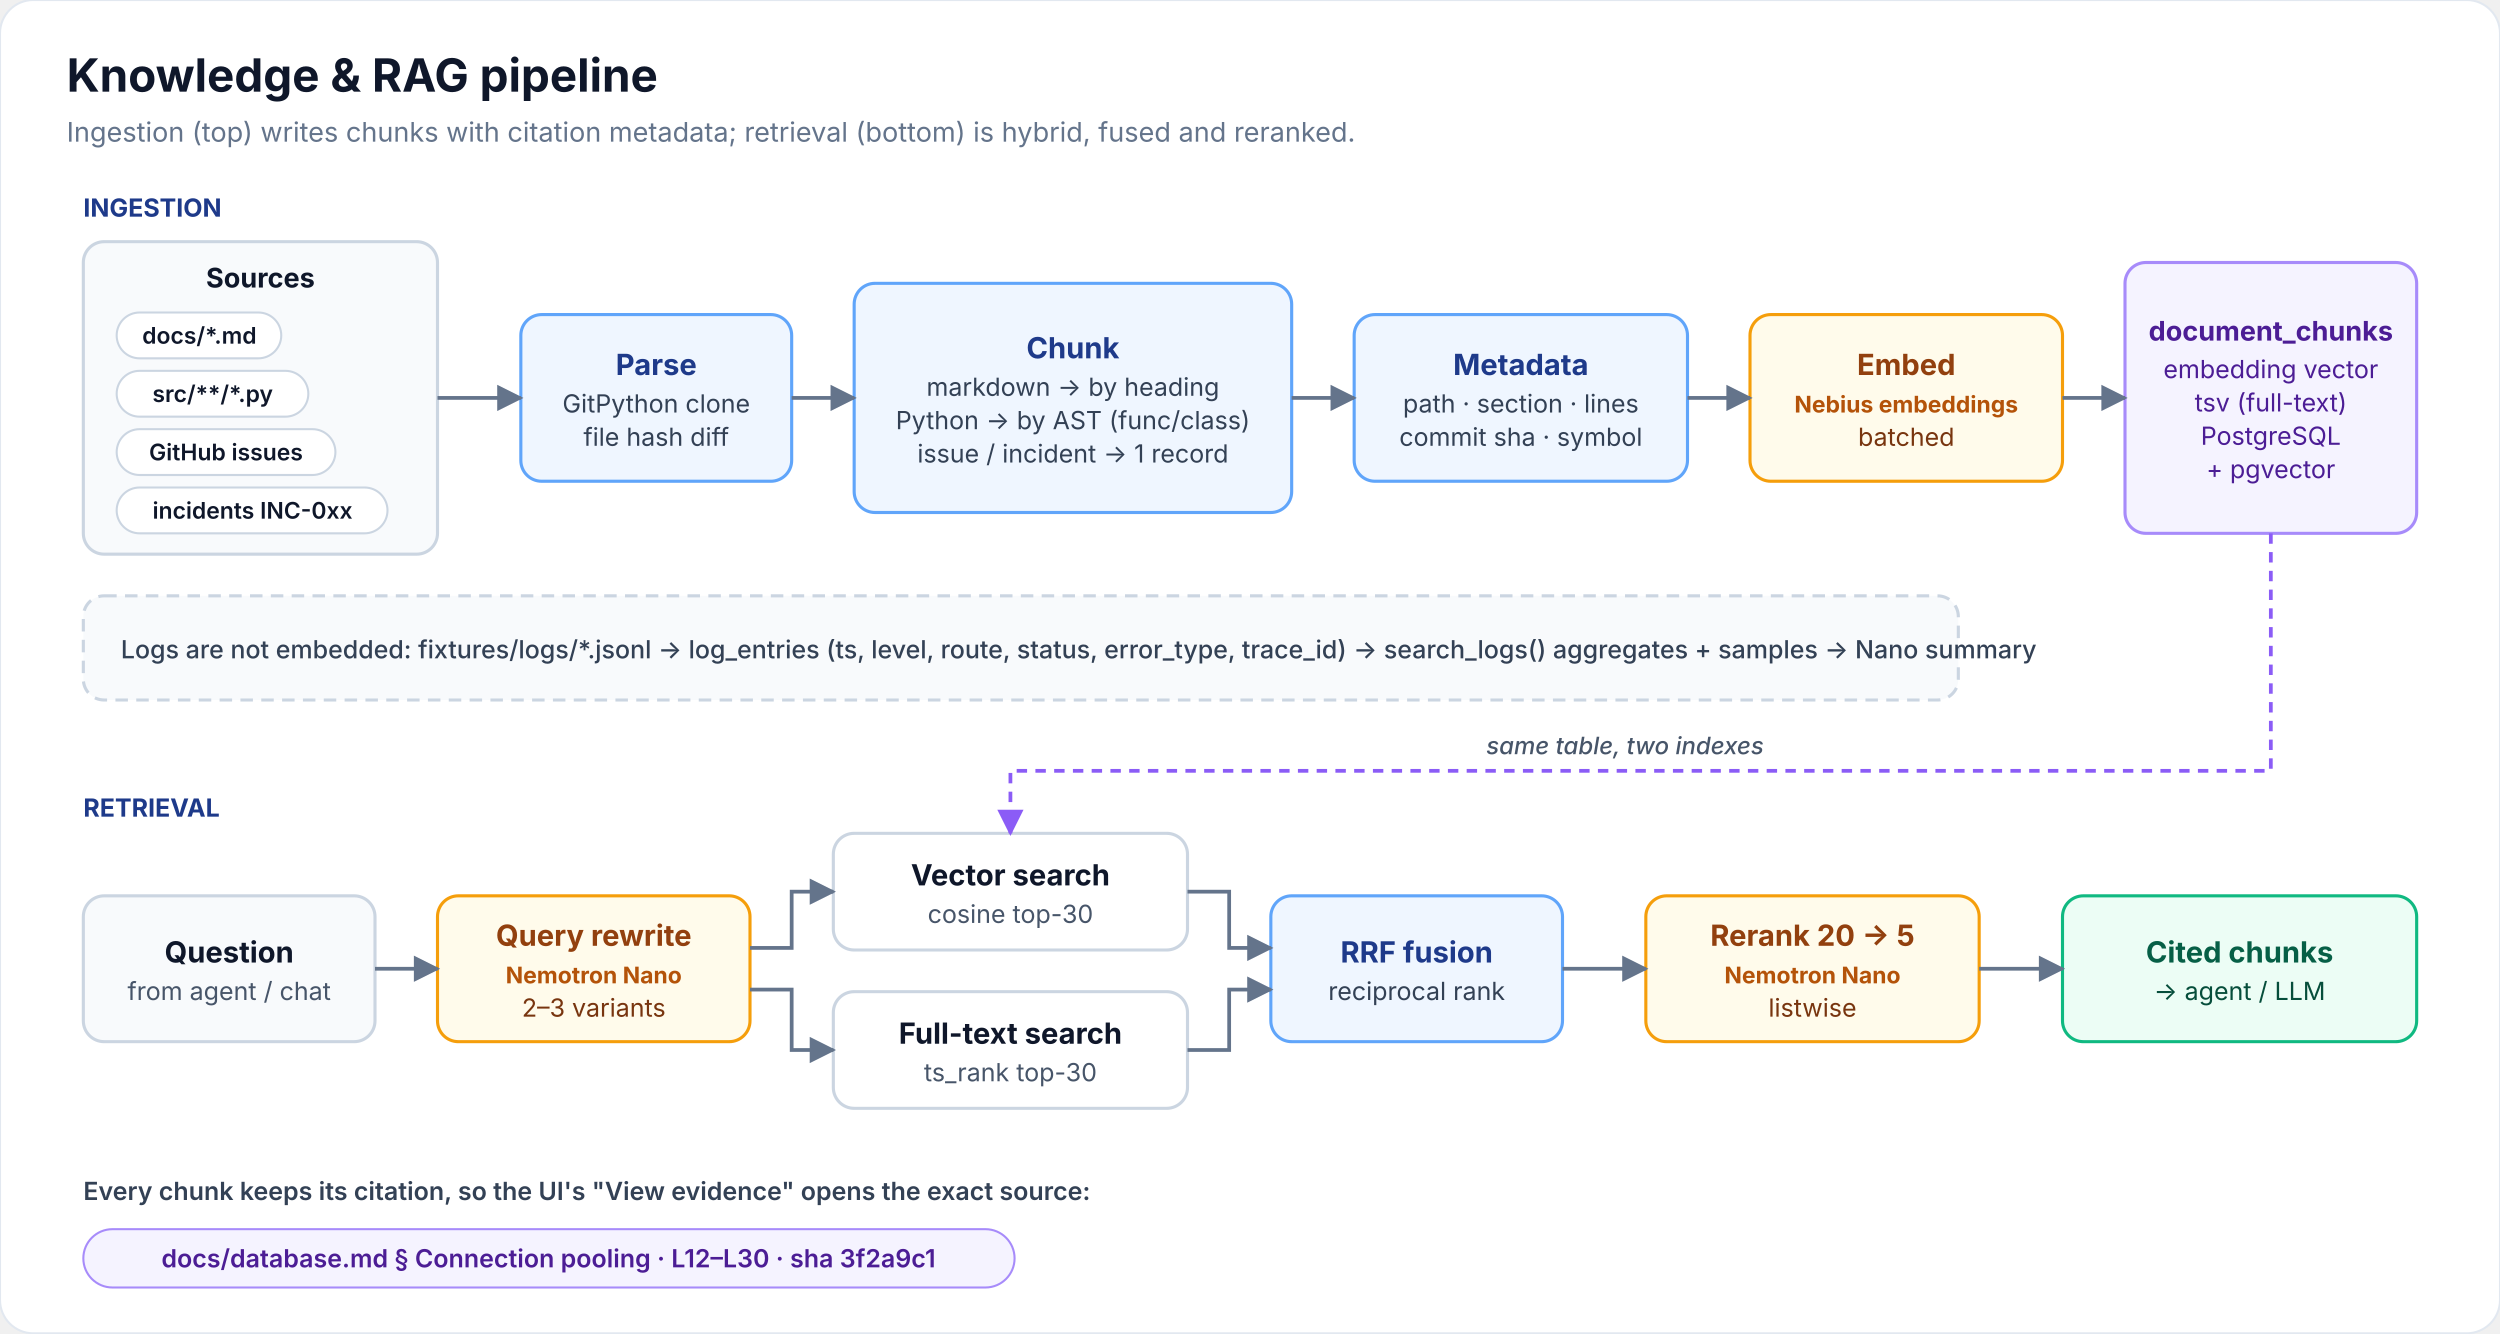
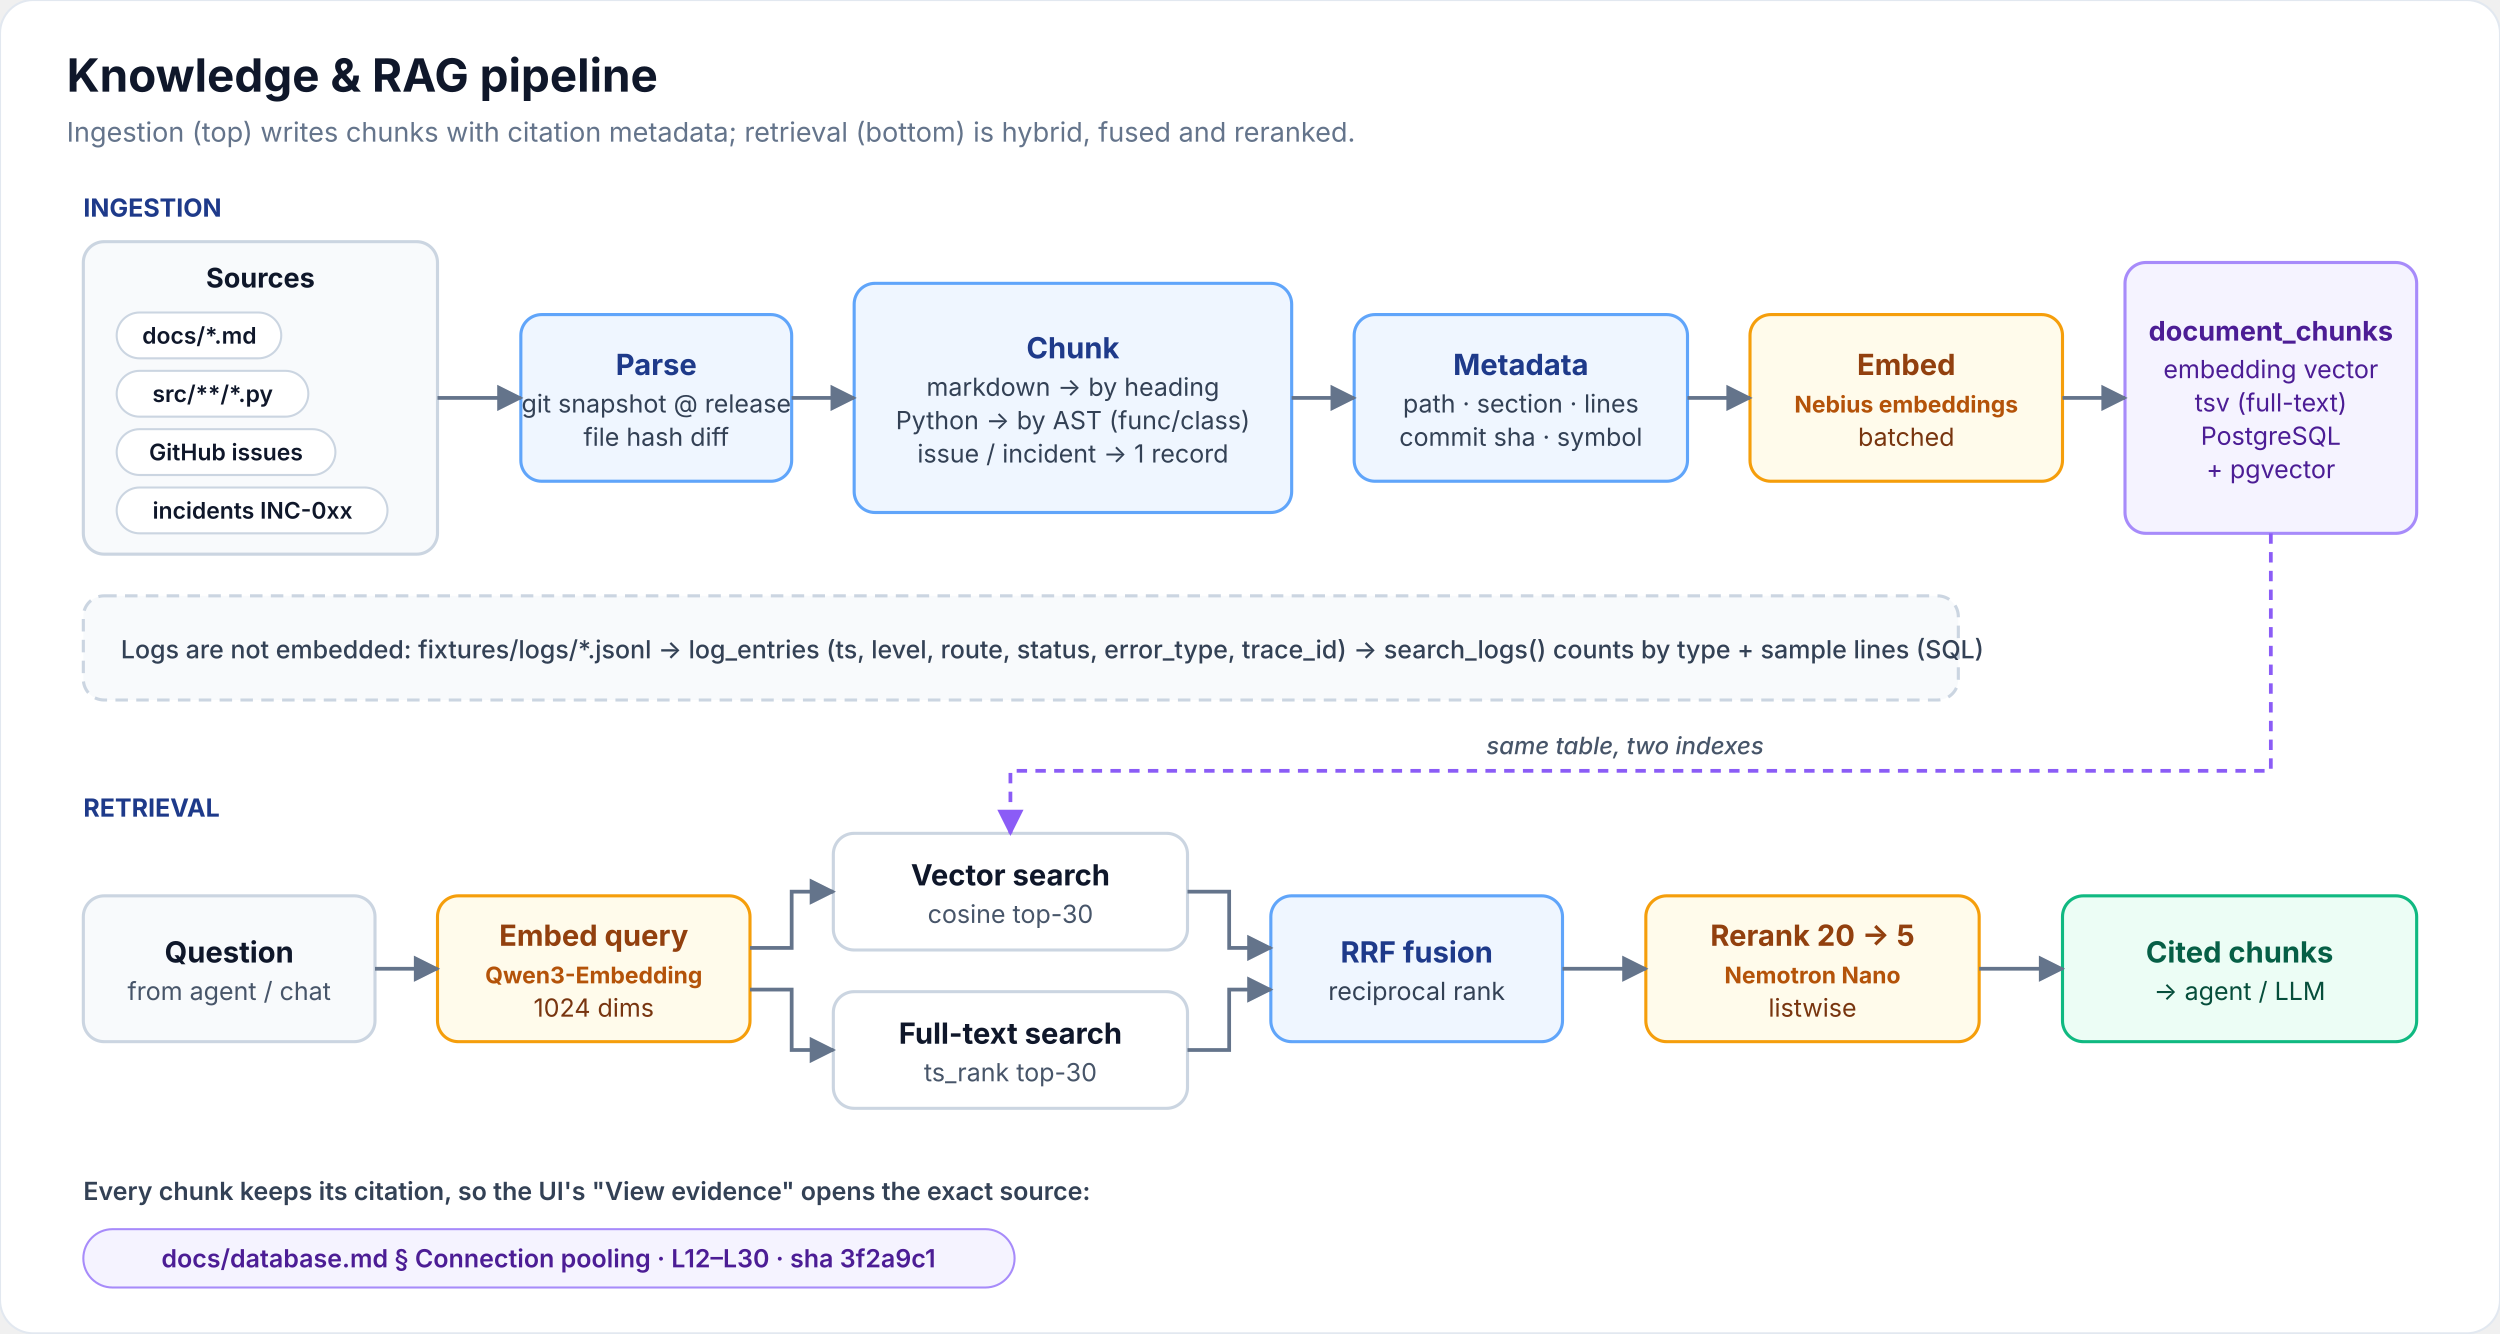
<svg xmlns="http://www.w3.org/2000/svg" width="1200" height="640" viewBox="0 0 1200 640">
  <defs>
    <marker id="a" viewBox="0 0 10 10" refX="9" refY="5" markerWidth="7" markerHeight="7" orient="auto-start-reverse">
      <path d="M0,0 L10,5 L0,10 z" fill="#64748b" />
    </marker>
    <marker id="g" viewBox="0 0 10 10" refX="9" refY="5" markerWidth="7" markerHeight="7" orient="auto-start-reverse">
      <path d="M0,0 L10,5 L0,10 z" fill="#10b981" />
    </marker>
    <marker id="r" viewBox="0 0 10 10" refX="9" refY="5" markerWidth="7" markerHeight="7" orient="auto-start-reverse">
      <path d="M0,0 L10,5 L0,10 z" fill="#ef4444" />
    </marker>
    <marker id="y" viewBox="0 0 10 10" refX="9" refY="5" markerWidth="7" markerHeight="7" orient="auto-start-reverse">
      <path d="M0,0 L10,5 L0,10 z" fill="#f59e0b" />
    </marker>
    <marker id="v" viewBox="0 0 10 10" refX="9" refY="5" markerWidth="7" markerHeight="7" orient="auto-start-reverse">
      <path d="M0,0 L10,5 L0,10 z" fill="#8b5cf6" />
    </marker>
  </defs>
  <rect width="1200" height="640" rx="16" fill="#ffffff" stroke="#e2e8f0" />
  <text x="32" y="44" font-family="Inter,'Segoe UI',Helvetica,Arial,sans-serif" font-size="22" font-weight="700" fill="#0f172a" text-anchor="start">Knowledge &amp; RAG pipeline</text>
  <text x="32" y="68" font-family="Inter,'Segoe UI',Helvetica,Arial,sans-serif" font-size="13" font-weight="400" fill="#64748b" text-anchor="start">Ingestion (top) writes chunks with citation metadata; retrieval (bottom) is hybrid, fused and reranked.</text>
  <text x="40" y="104" font-family="Inter,'Segoe UI',Helvetica,Arial,sans-serif" font-size="12" font-weight="700" fill="#1e3a8a" text-anchor="start">INGESTION</text>
  <rect x="40" y="116" width="170" height="150" rx="10" fill="#f8fafc" stroke="#cbd5e1" stroke-width="1.5" />
  <text x="125" y="138" font-family="Inter,'Segoe UI',Helvetica,Arial,sans-serif" font-size="13" font-weight="700" fill="#0f172a" text-anchor="middle">Sources</text>
  <rect x="56" y="150" width="79" height="22" rx="11.0" fill="#ffffff" stroke="#cbd5e1" />
  <text x="95.71" y="164.96" font-family="Inter,'Segoe UI',Helvetica,Arial,sans-serif" font-size="11" font-weight="600" fill="#0f172a" text-anchor="middle">docs/*.md</text>
  <rect x="56" y="178" width="92" height="22" rx="11.0" fill="#ffffff" stroke="#cbd5e1" />
  <text x="102.09" y="192.96" font-family="Inter,'Segoe UI',Helvetica,Arial,sans-serif" font-size="11" font-weight="600" fill="#0f172a" text-anchor="middle">src/**/*.py</text>
  <rect x="56" y="206" width="105" height="22" rx="11.0" fill="#ffffff" stroke="#cbd5e1" />
  <text x="108.47" y="220.96" font-family="Inter,'Segoe UI',Helvetica,Arial,sans-serif" font-size="11" font-weight="600" fill="#0f172a" text-anchor="middle">GitHub issues</text>
  <rect x="56" y="234" width="130" height="22" rx="11.0" fill="#ffffff" stroke="#cbd5e1" />
  <text x="121.23" y="248.96" font-family="Inter,'Segoe UI',Helvetica,Arial,sans-serif" font-size="11" font-weight="600" fill="#0f172a" text-anchor="middle">incidents INC-0xx</text>
  <rect x="250" y="151" width="130" height="80" rx="10" fill="#eff6ff" stroke="#60a5fa" stroke-width="1.5" />
  <text x="315.0" y="180.0" font-family="Inter,'Segoe UI',Helvetica,Arial,sans-serif" font-size="14" font-weight="700" fill="#1e3a8a" text-anchor="middle">Parse</text>
-   <text x="315.0" y="198.0" font-family="Inter,'Segoe UI',Helvetica,Arial,sans-serif" font-size="12" font-weight="400" fill="#334155" text-anchor="middle">GitPython clone</text>
+   <text x="315.0" y="198.0" font-family="Inter,'Segoe UI',Helvetica,Arial,sans-serif" font-size="12" font-weight="400" fill="#334155" text-anchor="middle">git snapshot @ release</text>
  <text x="315.0" y="214.0" font-family="Inter,'Segoe UI',Helvetica,Arial,sans-serif" font-size="12" font-weight="400" fill="#334155" text-anchor="middle">file hash diff</text>
  <rect x="410" y="136" width="210" height="110" rx="10" fill="#eff6ff" stroke="#60a5fa" stroke-width="1.5" />
  <text x="515.0" y="172.0" font-family="Inter,'Segoe UI',Helvetica,Arial,sans-serif" font-size="14" font-weight="700" fill="#1e3a8a" text-anchor="middle">Chunk</text>
  <text x="515.0" y="190.0" font-family="Inter,'Segoe UI',Helvetica,Arial,sans-serif" font-size="12" font-weight="400" fill="#334155" text-anchor="middle">markdown → by heading</text>
  <text x="515.0" y="206.0" font-family="Inter,'Segoe UI',Helvetica,Arial,sans-serif" font-size="12" font-weight="400" fill="#334155" text-anchor="middle">Python → by AST (func/class)</text>
  <text x="515.0" y="222.0" font-family="Inter,'Segoe UI',Helvetica,Arial,sans-serif" font-size="12" font-weight="400" fill="#334155" text-anchor="middle">issue / incident → 1 record</text>
  <rect x="650" y="151" width="160" height="80" rx="10" fill="#eff6ff" stroke="#60a5fa" stroke-width="1.5" />
  <text x="730.0" y="180.0" font-family="Inter,'Segoe UI',Helvetica,Arial,sans-serif" font-size="14" font-weight="700" fill="#1e3a8a" text-anchor="middle">Metadata</text>
  <text x="730.0" y="198.0" font-family="Inter,'Segoe UI',Helvetica,Arial,sans-serif" font-size="12" font-weight="400" fill="#334155" text-anchor="middle">path · section · lines</text>
  <text x="730.0" y="214.0" font-family="Inter,'Segoe UI',Helvetica,Arial,sans-serif" font-size="12" font-weight="400" fill="#334155" text-anchor="middle">commit sha · symbol</text>
  <rect x="840" y="151" width="150" height="80" rx="10" fill="#fffbeb" stroke="#f59e0b" stroke-width="1.5" />
  <text x="915.0" y="180.0" font-family="Inter,'Segoe UI',Helvetica,Arial,sans-serif" font-size="14" font-weight="700" fill="#92400e" text-anchor="middle">Embed</text>
  <text x="915.0" y="198.0" font-family="Inter,'Segoe UI',Helvetica,Arial,sans-serif" font-size="11" font-weight="700" fill="#b45309" text-anchor="middle">Nebius embeddings</text>
  <text x="915.0" y="214.0" font-family="Inter,'Segoe UI',Helvetica,Arial,sans-serif" font-size="12" font-weight="400" fill="#78350f" text-anchor="middle">batched</text>
  <rect x="1020" y="126" width="140" height="130" rx="10" fill="#f5f3ff" stroke="#a78bfa" stroke-width="1.5" />
  <text x="1090.0" y="163.5" font-family="Inter,'Segoe UI',Helvetica,Arial,sans-serif" font-size="13" font-weight="700" fill="#4c1d95" text-anchor="middle">document_chunks</text>
  <text x="1090.0" y="181.5" font-family="Inter,'Segoe UI',Helvetica,Arial,sans-serif" font-size="12" font-weight="400" fill="#4c1d95" text-anchor="middle">embedding vector</text>
  <text x="1090.0" y="197.5" font-family="Inter,'Segoe UI',Helvetica,Arial,sans-serif" font-size="12" font-weight="400" fill="#4c1d95" text-anchor="middle">tsv (full-text)</text>
  <text x="1090.0" y="213.5" font-family="Inter,'Segoe UI',Helvetica,Arial,sans-serif" font-size="12" font-weight="400" fill="#4c1d95" text-anchor="middle">PostgreSQL</text>
  <text x="1090.0" y="229.5" font-family="Inter,'Segoe UI',Helvetica,Arial,sans-serif" font-size="12" font-weight="400" fill="#4c1d95" text-anchor="middle">+ pgvector</text>
  <path d="M210,191 L250,191" fill="none" stroke="#64748b" stroke-width="1.8" marker-end="url(#a)" />
  <path d="M380,191 L410,191" fill="none" stroke="#64748b" stroke-width="1.8" marker-end="url(#a)" />
  <path d="M620,191 L650,191" fill="none" stroke="#64748b" stroke-width="1.8" marker-end="url(#a)" />
  <path d="M810,191 L840,191" fill="none" stroke="#64748b" stroke-width="1.8" marker-end="url(#a)" />
  <path d="M990,191 L1020,191" fill="none" stroke="#64748b" stroke-width="1.8" marker-end="url(#a)" />
  <rect x="40" y="286" width="900" height="50" rx="10" fill="#f8fafc" stroke="#cbd5e1" stroke-width="1.5" stroke-dasharray="6 4" />
-   <text x="58" y="316" font-family="Inter,'Segoe UI',Helvetica,Arial,sans-serif" font-size="12" font-weight="500" fill="#334155" text-anchor="start">Logs are not embedded:  fixtures/logs/*.jsonl  →  log_entries (ts, level, route, status, error_type, trace_id)  →  search_logs() aggregates + samples → Nano summary</text>
+   <text x="58" y="316" font-family="Inter,'Segoe UI',Helvetica,Arial,sans-serif" font-size="12" font-weight="500" fill="#334155" text-anchor="start">Logs are not embedded:  fixtures/logs/*.jsonl  →  log_entries (ts, level, route, status, error_type, trace_id)  →  search_logs() counts by type + sample lines (SQL)</text>
  <text x="40" y="392" font-family="Inter,'Segoe UI',Helvetica,Arial,sans-serif" font-size="12" font-weight="700" fill="#1e3a8a" text-anchor="start">RETRIEVAL</text>
  <rect x="40" y="430" width="140" height="70" rx="10" fill="#f8fafc" stroke="#cbd5e1" stroke-width="1.5" />
  <text x="110.0" y="462.0" font-family="Inter,'Segoe UI',Helvetica,Arial,sans-serif" font-size="14" font-weight="700" fill="#0f172a" text-anchor="middle">Question</text>
  <text x="110.0" y="480.0" font-family="Inter,'Segoe UI',Helvetica,Arial,sans-serif" font-size="12" font-weight="400" fill="#475569" text-anchor="middle">from agent / chat</text>
  <rect x="210" y="430" width="150" height="70" rx="10" fill="#fffbeb" stroke="#f59e0b" stroke-width="1.5" />
-   <text x="285.0" y="454.0" font-family="Inter,'Segoe UI',Helvetica,Arial,sans-serif" font-size="14" font-weight="700" fill="#92400e" text-anchor="middle">Query rewrite</text>
-   <text x="285.0" y="472.0" font-family="Inter,'Segoe UI',Helvetica,Arial,sans-serif" font-size="11" font-weight="700" fill="#b45309" text-anchor="middle">Nemotron Nano</text>
-   <text x="285.0" y="488.0" font-family="Inter,'Segoe UI',Helvetica,Arial,sans-serif" font-size="12" font-weight="400" fill="#78350f" text-anchor="middle">2–3 variants</text>
+   <text x="285.0" y="454.0" font-family="Inter,'Segoe UI',Helvetica,Arial,sans-serif" font-size="14" font-weight="700" fill="#92400e" text-anchor="middle">Embed query</text>
+   <text x="285.0" y="472.0" font-family="Inter,'Segoe UI',Helvetica,Arial,sans-serif" font-size="11" font-weight="700" fill="#b45309" text-anchor="middle">Qwen3-Embedding</text>
+   <text x="285.0" y="488.0" font-family="Inter,'Segoe UI',Helvetica,Arial,sans-serif" font-size="12" font-weight="400" fill="#78350f" text-anchor="middle">1024 dims</text>
  <rect x="400" y="400" width="170" height="56" rx="10" fill="#ffffff" stroke="#cbd5e1" stroke-width="1.5" />
  <text x="485.0" y="425.0" font-family="Inter,'Segoe UI',Helvetica,Arial,sans-serif" font-size="14" font-weight="700" fill="#0f172a" text-anchor="middle">Vector search</text>
  <text x="485.0" y="443.0" font-family="Inter,'Segoe UI',Helvetica,Arial,sans-serif" font-size="12" font-weight="400" fill="#475569" text-anchor="middle">cosine top-30</text>
  <rect x="400" y="476" width="170" height="56" rx="10" fill="#ffffff" stroke="#cbd5e1" stroke-width="1.5" />
  <text x="485.0" y="501.0" font-family="Inter,'Segoe UI',Helvetica,Arial,sans-serif" font-size="14" font-weight="700" fill="#0f172a" text-anchor="middle">Full-text search</text>
  <text x="485.0" y="519.0" font-family="Inter,'Segoe UI',Helvetica,Arial,sans-serif" font-size="12" font-weight="400" fill="#475569" text-anchor="middle">ts_rank top-30</text>
  <rect x="610" y="430" width="140" height="70" rx="10" fill="#eff6ff" stroke="#60a5fa" stroke-width="1.5" />
  <text x="680.0" y="462.0" font-family="Inter,'Segoe UI',Helvetica,Arial,sans-serif" font-size="14" font-weight="700" fill="#1e3a8a" text-anchor="middle">RRF fusion</text>
  <text x="680.0" y="480.0" font-family="Inter,'Segoe UI',Helvetica,Arial,sans-serif" font-size="12" font-weight="400" fill="#334155" text-anchor="middle">reciprocal rank</text>
  <rect x="790" y="430" width="160" height="70" rx="10" fill="#fffbeb" stroke="#f59e0b" stroke-width="1.5" />
  <text x="870.0" y="454.0" font-family="Inter,'Segoe UI',Helvetica,Arial,sans-serif" font-size="14" font-weight="700" fill="#92400e" text-anchor="middle">Rerank 20 → 5</text>
  <text x="870.0" y="472.0" font-family="Inter,'Segoe UI',Helvetica,Arial,sans-serif" font-size="11" font-weight="700" fill="#b45309" text-anchor="middle">Nemotron Nano</text>
  <text x="870.0" y="488.0" font-family="Inter,'Segoe UI',Helvetica,Arial,sans-serif" font-size="12" font-weight="400" fill="#78350f" text-anchor="middle">listwise</text>
  <rect x="990" y="430" width="170" height="70" rx="10" fill="#ecfdf5" stroke="#10b981" stroke-width="1.5" />
  <text x="1075.0" y="462.0" font-family="Inter,'Segoe UI',Helvetica,Arial,sans-serif" font-size="14" font-weight="700" fill="#065f46" text-anchor="middle">Cited chunks</text>
  <text x="1075.0" y="480.0" font-family="Inter,'Segoe UI',Helvetica,Arial,sans-serif" font-size="12" font-weight="400" fill="#064e3b" text-anchor="middle">→ agent / LLM</text>
  <path d="M180,465 L210,465" fill="none" stroke="#64748b" stroke-width="1.8" marker-end="url(#a)" />
  <path d="M360,455 L380,455 L380,428 L400,428" fill="none" stroke="#64748b" stroke-width="1.8" marker-end="url(#a)" />
  <path d="M360,475 L380,475 L380,504 L400,504" fill="none" stroke="#64748b" stroke-width="1.8" marker-end="url(#a)" />
  <path d="M570,428 L590,428 L590,455 L610,455" fill="none" stroke="#64748b" stroke-width="1.8" marker-end="url(#a)" />
  <path d="M570,504 L590,504 L590,475 L610,475" fill="none" stroke="#64748b" stroke-width="1.8" marker-end="url(#a)" />
  <path d="M750,465 L790,465" fill="none" stroke="#64748b" stroke-width="1.8" marker-end="url(#a)" />
  <path d="M950,465 L990,465" fill="none" stroke="#64748b" stroke-width="1.8" marker-end="url(#a)" />
  <path d="M1090,256 L1090,370 L485,370 L485,400" fill="none" stroke="#8b5cf6" stroke-width="1.8" stroke-dasharray="5 4" marker-end="url(#v)" />
  <text x="780" y="362" font-family="Inter,'Segoe UI',Helvetica,Arial,sans-serif" font-size="11.5" font-weight="500" fill="#475569" text-anchor="middle" font-style="italic">same table, two indexes</text>
  <text x="40" y="576" font-family="Inter,'Segoe UI',Helvetica,Arial,sans-serif" font-size="12" font-weight="600" fill="#334155" text-anchor="start">Every chunk keeps its citation, so the UI's "View evidence" opens the exact source:</text>
  <rect x="40" y="590" width="447" height="28" rx="14.0" fill="#f5f3ff" stroke="#a78bfa" />
  <text x="263.28" y="608.32" font-family="Inter,'Segoe UI',Helvetica,Arial,sans-serif" font-size="12" font-weight="600" fill="#4c1d95" text-anchor="middle">docs/database.md § Connection pooling · L12–L30 · sha 3f2a9c1</text>
</svg>
